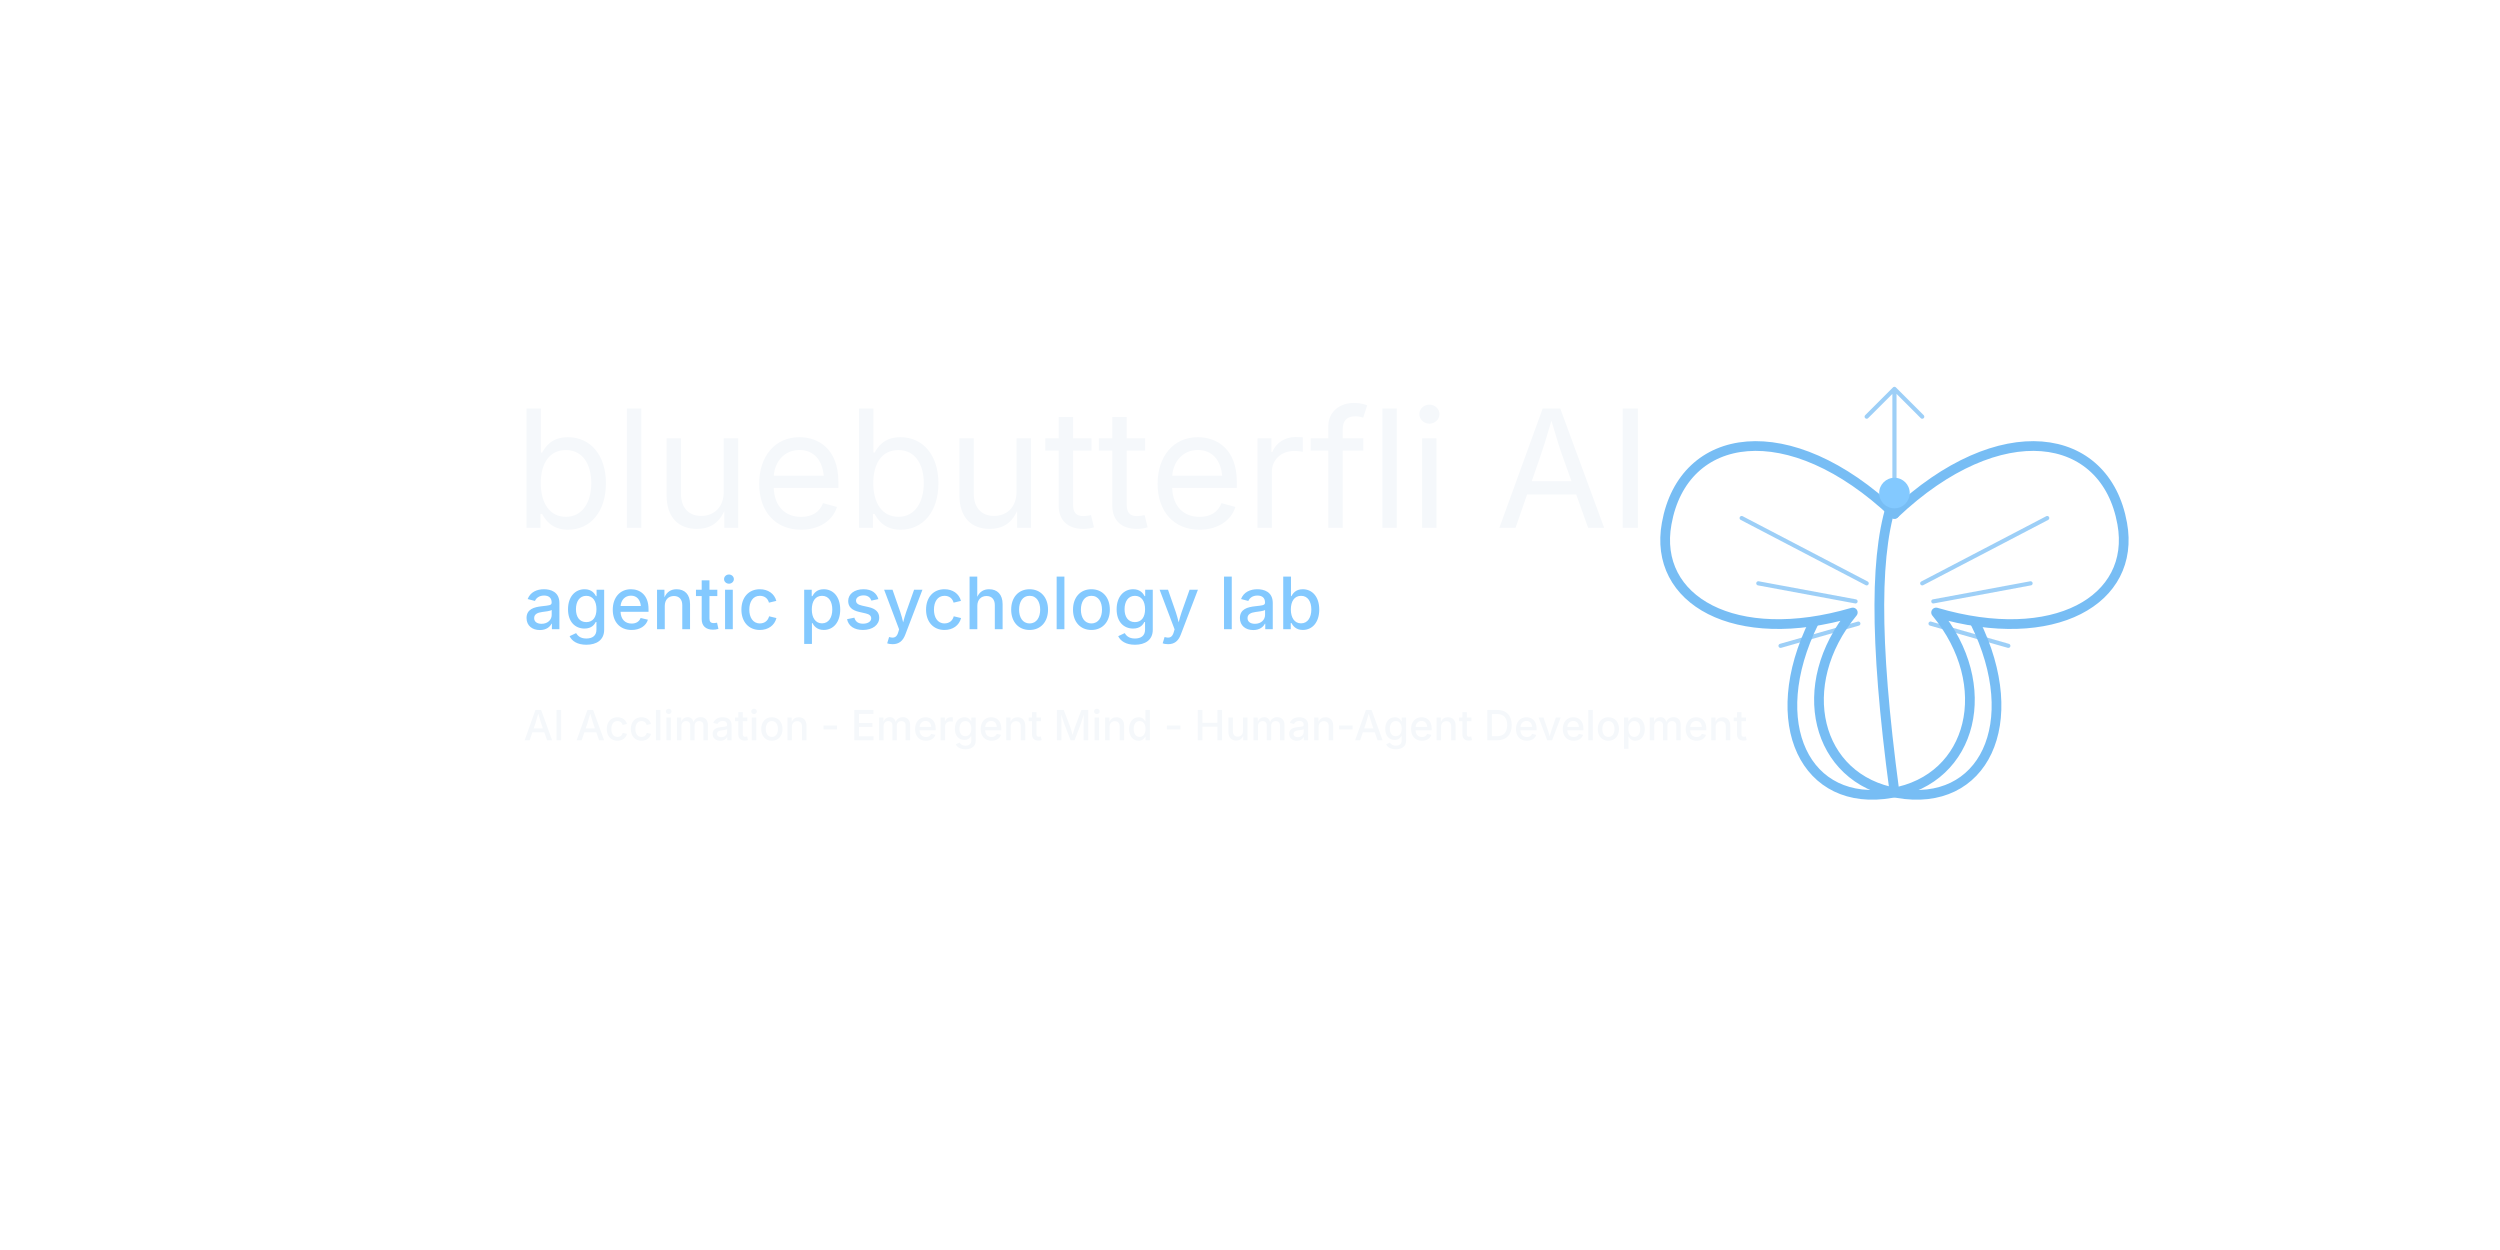
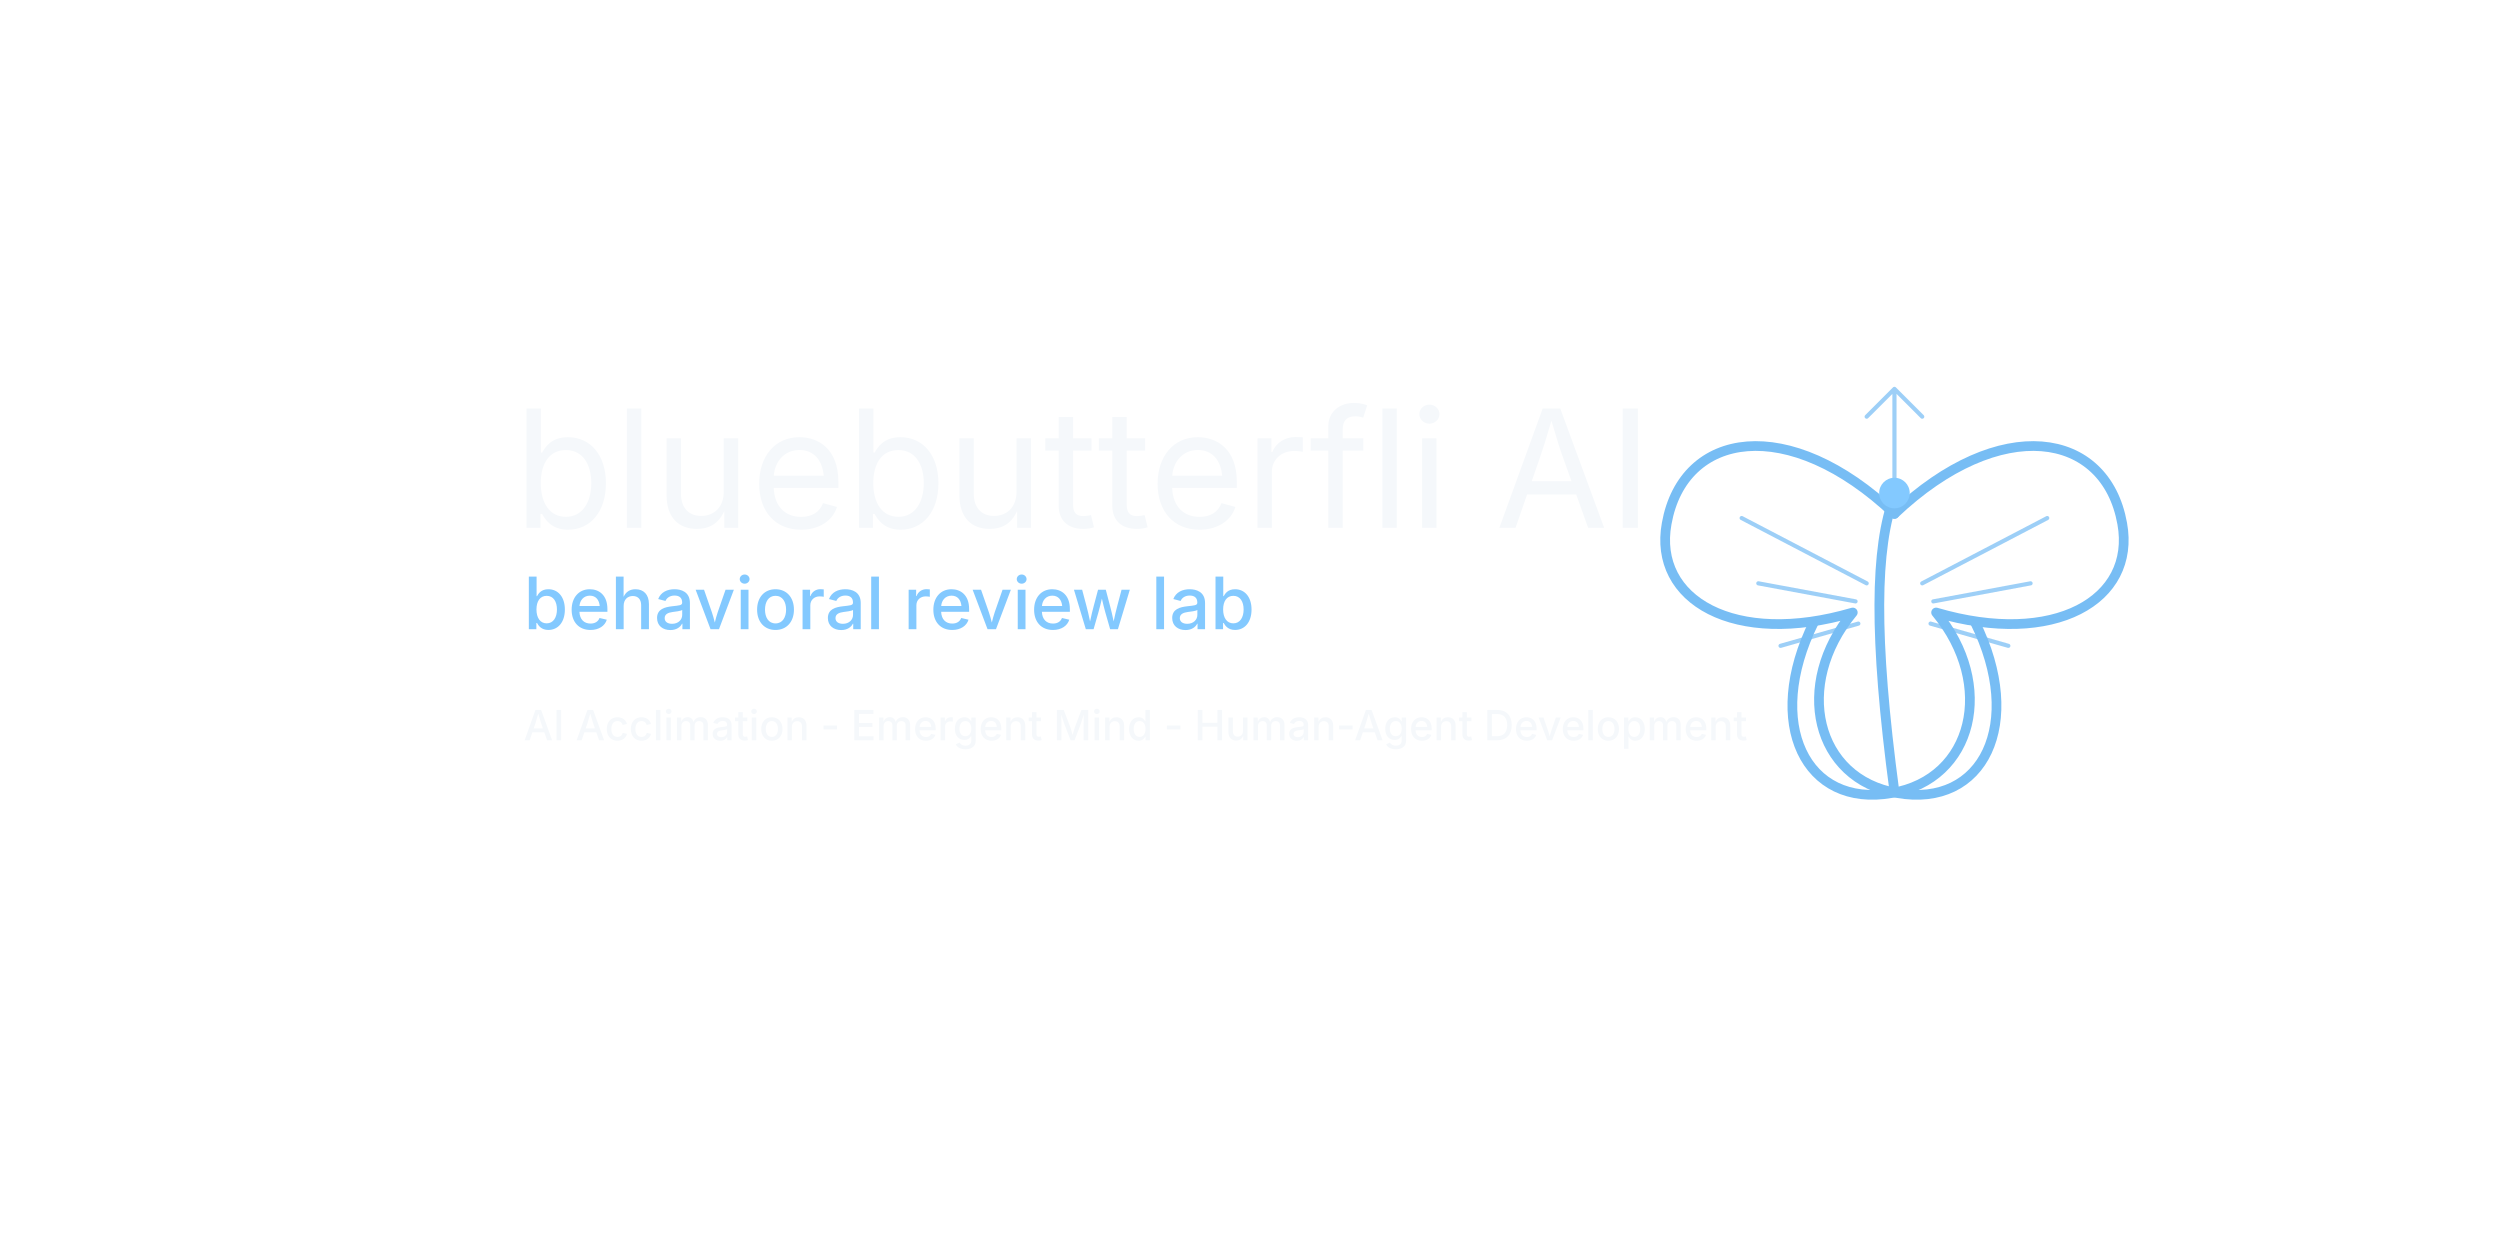
<svg xmlns="http://www.w3.org/2000/svg" width="1800" height="900" viewBox="0 0 1800 900">
  <defs>
    <style>
      .brand { font-family: Inter, Helvetica, Arial, sans-serif; font-weight: 400; letter-spacing: 0; }
      .lab { font-family: Inter, Helvetica, Arial, sans-serif; font-weight: 500; letter-spacing: 0; }
      .micro { font-family: Inter, Helvetica, Arial, sans-serif; font-weight: 500; letter-spacing: 0; }
      .line { fill: none; stroke: #77bdf4; stroke-width: 7; stroke-linecap: round; stroke-linejoin: round; }
      .thin { fill: none; stroke: #77bdf4; stroke-width: 3; stroke-linecap: round; stroke-linejoin: round; opacity: .72; }
    </style>
  </defs>
  <g transform="translate(370 238)">
    <text class="brand" x="0" y="142" fill="#f5f8fb" font-size="118">bluebutterfli AI</text>
-     <text class="lab" x="7" y="215" fill="#83c9ff" font-size="52">agentic psychology lab</text>
+     <text class="lab" x="7" y="215" fill="#83c9ff" font-size="52">behavioral review lab</text>
    <text class="micro" x="7" y="295" fill="#f5f8fb" font-size="30">AI Acclimation - Emergent Mind - Human-Agent Development</text>
  </g>
  <g transform="translate(1180 252)">
    <path class="line" d="M184 118 C108 46 32 58 20 125 C10 180 69 214 154 189 C111 241 127 309 186 319 C248 330 278 269 242 196" />
    <path class="line" d="M184 118 C260 46 336 58 348 125 C358 180 299 214 214 189 C257 241 241 309 182 319 C120 330 90 269 126 196" />
    <path class="line" d="M184 105 C170 142 169 206 184 318" />
    <path class="thin" d="M74 121 L164 168 M86 168 L156 181 M102 213 L158 197 M294 121 L204 168 M282 168 L212 181 M266 213 L210 197" />
    <path class="thin" d="M184 102 L184 28 M164 48 L184 28 L204 48" />
    <circle cx="184" cy="103" r="11" fill="#83c9ff" />
  </g>
</svg>
